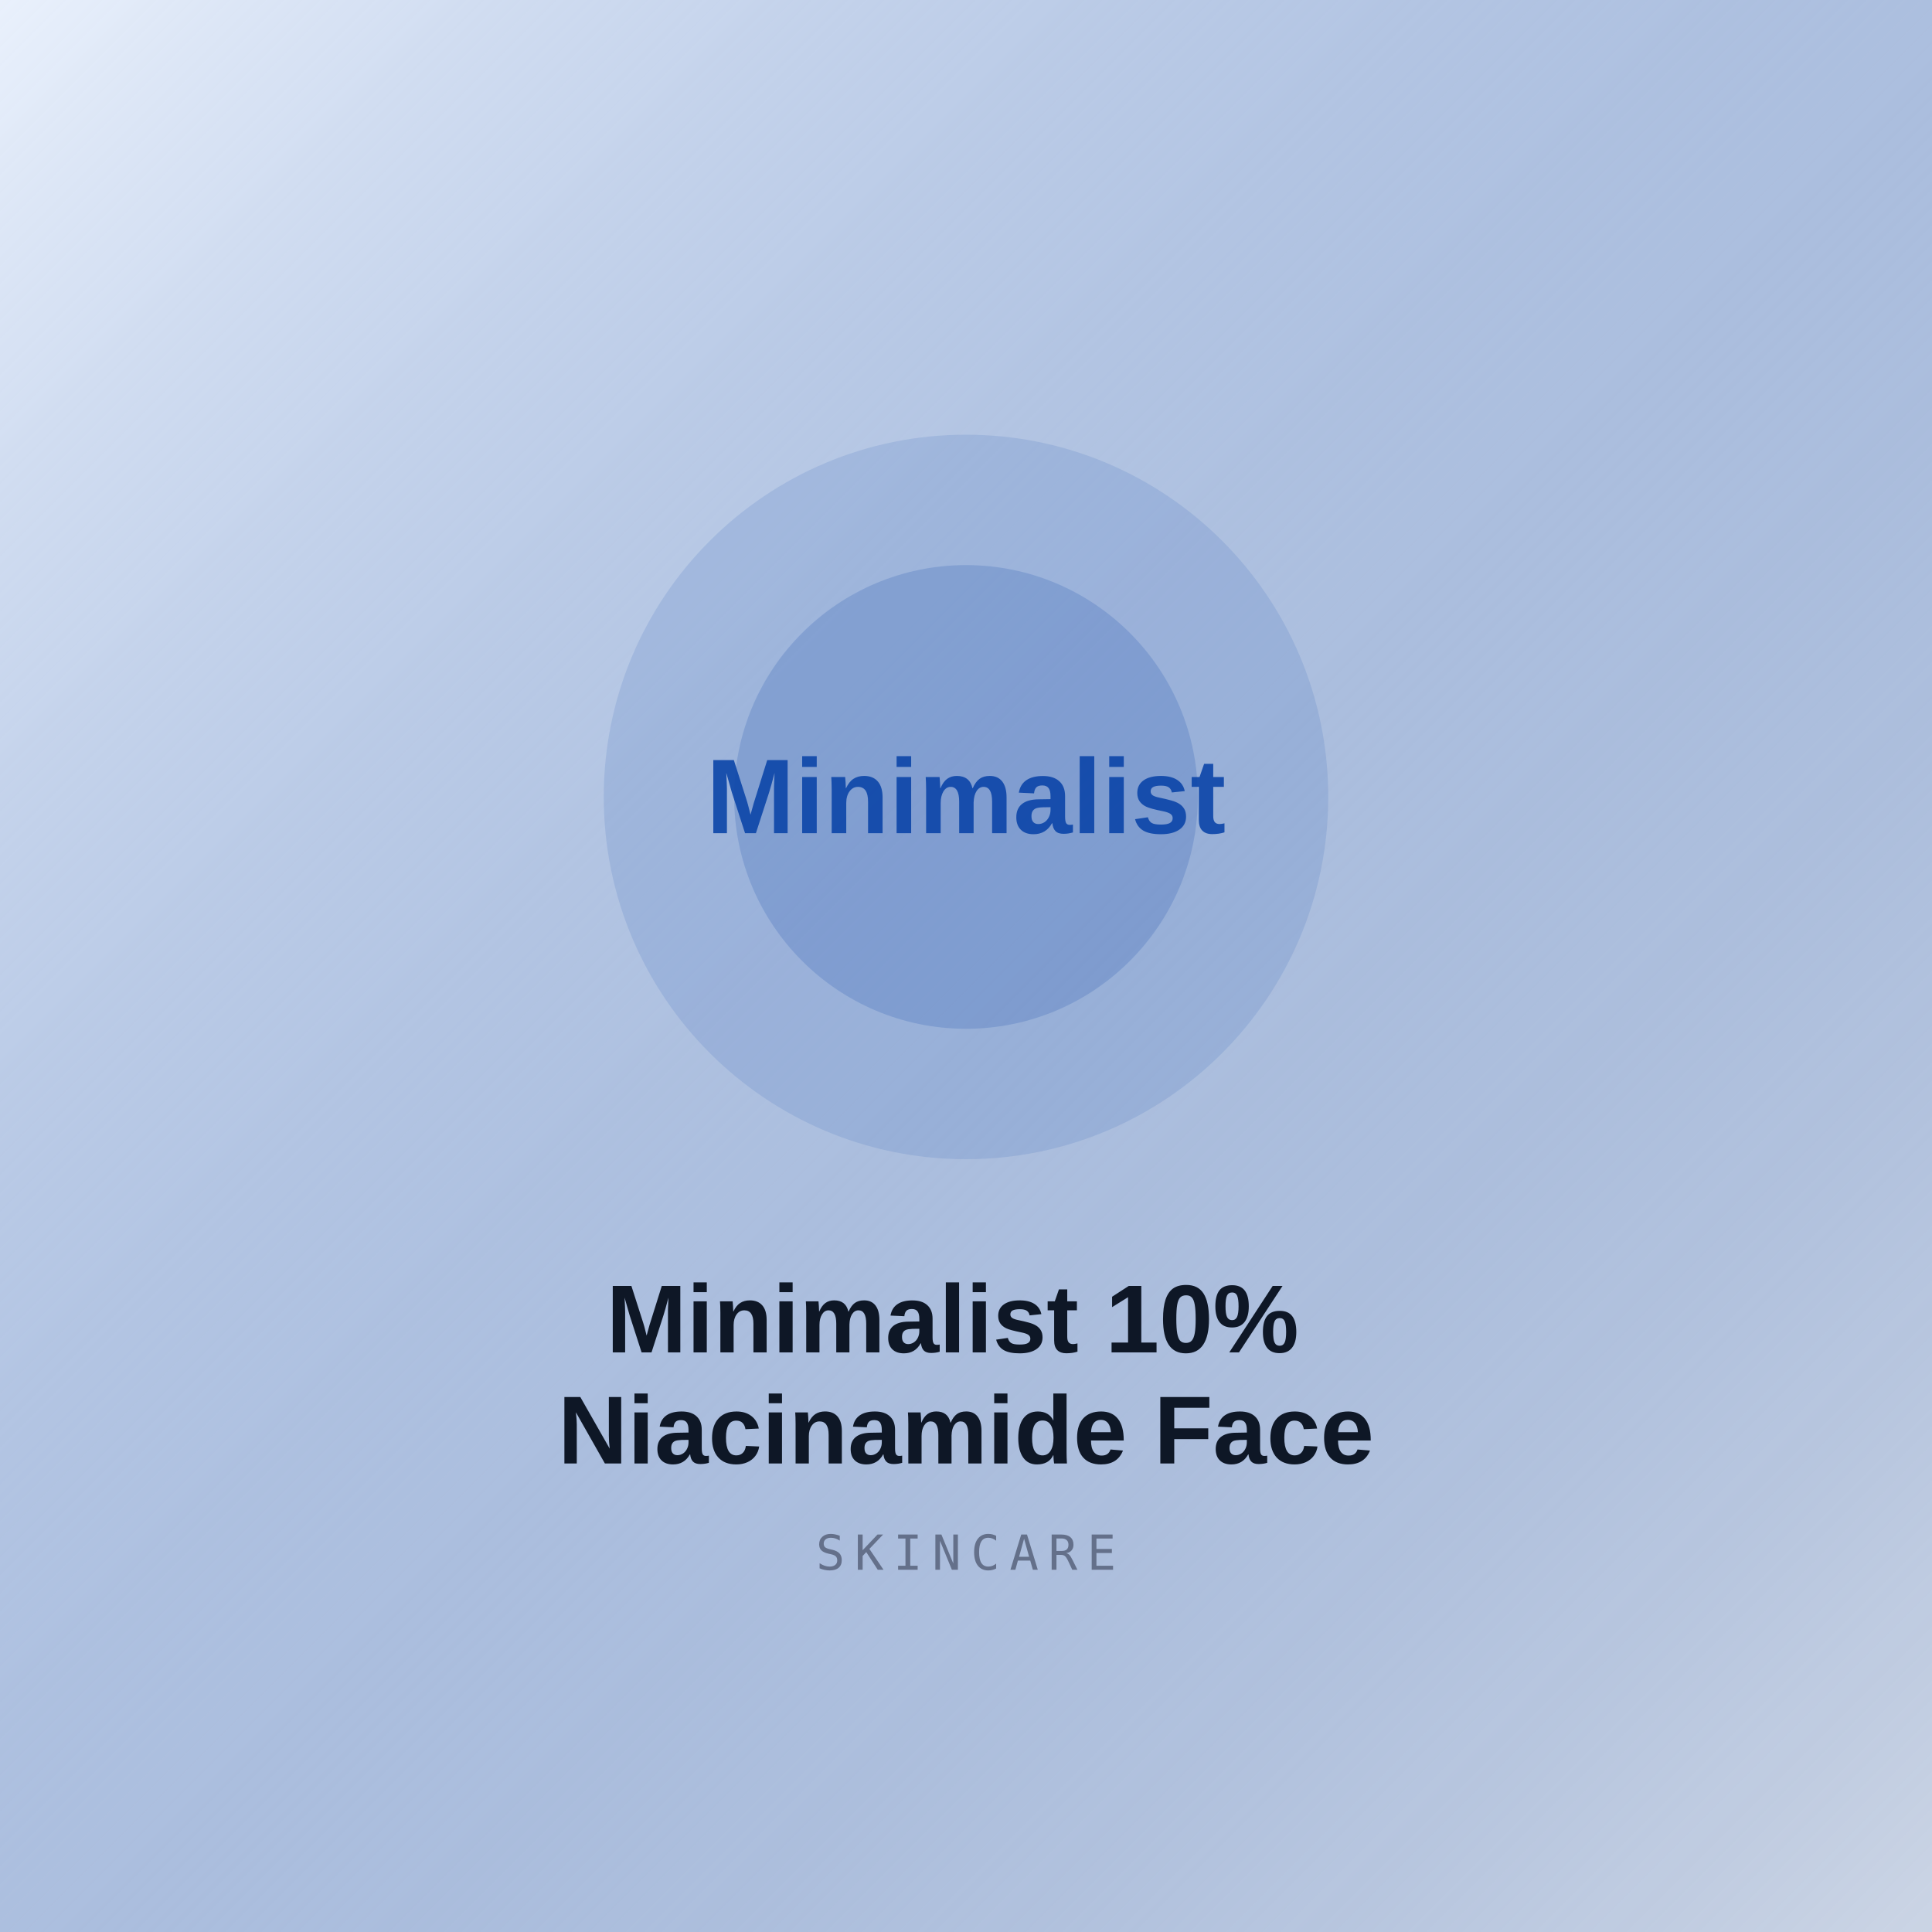
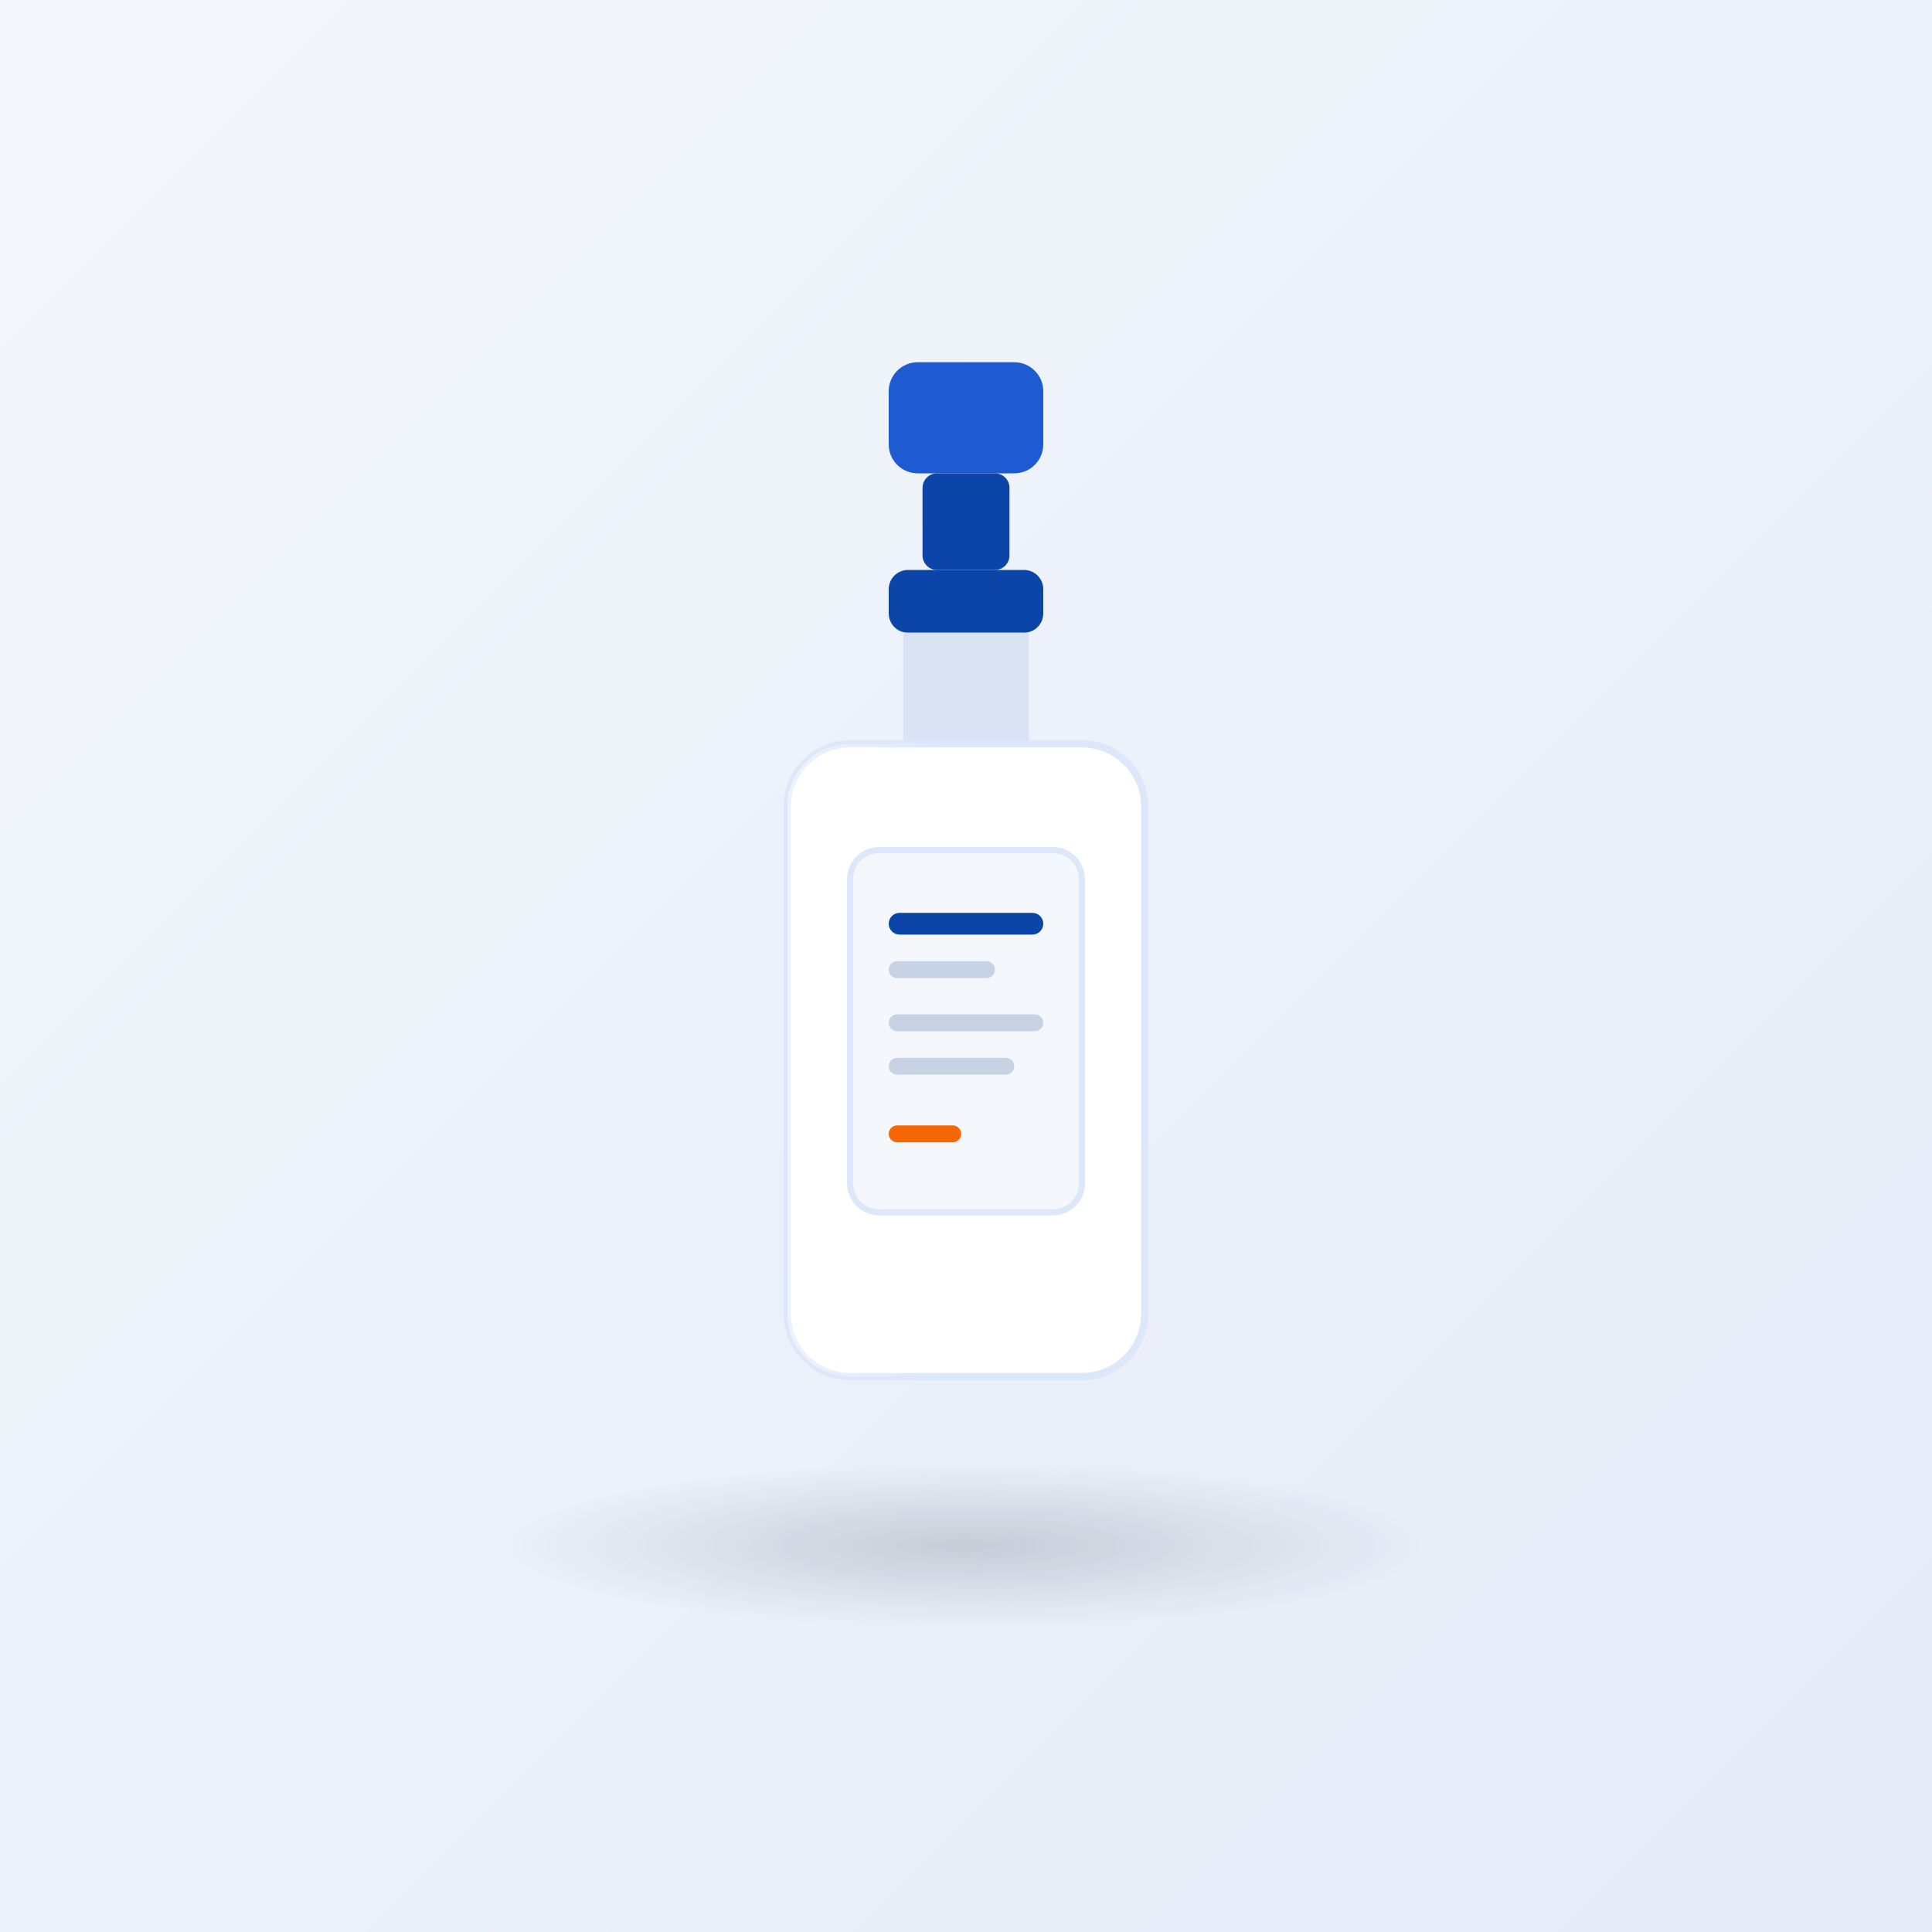
- <svg xmlns="http://www.w3.org/2000/svg" viewBox="0 0 800 800">
+ <svg xmlns="http://www.w3.org/2000/svg" viewBox="0 0 800 800" role="img">
  <defs>
-     <linearGradient id="g" x1="0" y1="0" x2="1" y2="1">
-       <stop offset="0" stop-color="#EAF1FC" />
-       <stop offset="1" stop-color="#0B45A8" stop-opacity="0.16" />
+     <linearGradient id="bg" x1="0" y1="0" x2="1" y2="1">
+       <stop offset="0" stop-color="#F4F7FC" />
+       <stop offset="1" stop-color="#E4EBF7" />
+     </linearGradient>
+     <radialGradient id="sh" cx=".5" cy=".5" r=".5">
+       <stop offset="0" stop-color="#0E1726" stop-opacity=".16" />
+       <stop offset="1" stop-color="#0E1726" stop-opacity="0" />
+     </radialGradient>
+   </defs>
+   <rect width="800" height="800" fill="url(#bg)" />
+   <ellipse cx="400" cy="640" rx="190" ry="34" fill="url(#sh)" />
+   <g>
+     <rect x="368" y="150" width="64" height="46" rx="12" fill="#1E5AD1" />
+     <rect x="382" y="196" width="36" height="40" rx="6" fill="#0B45A8" />
+     <rect x="368" y="236" width="64" height="26" rx="8" fill="#0B45A8" />
+     <rect x="374" y="262" width="52" height="52" fill="#D9E3F4" />
+     <rect x="326" y="308" width="148" height="262" rx="26" fill="#FFFFFF" stroke="#DCE7FA" stroke-width="3" />
+     <rect x="326" y="308" width="148" height="262" rx="26" fill="url(#gl)" opacity=".55" />
+     <rect x="352" y="352" width="96" height="150" rx="12" fill="#F4F7FC" stroke="#DCE7FA" stroke-width="2.5" />
+     <rect x="368" y="378" width="64" height="9" rx="4.5" fill="#0B45A8" />
+     <rect x="368" y="398" width="44" height="7" rx="3.5" fill="#C7D2E4" />
+     <rect x="368" y="420" width="64" height="7" rx="3.5" fill="#C7D2E4" />
+     <rect x="368" y="438" width="52" height="7" rx="3.5" fill="#C7D2E4" />
+     <rect x="368" y="466" width="30" height="7" rx="3.5" fill="#F76605" />
+     <path d="M344 322 q-8 60 0 120" stroke="#FFFFFF" stroke-width="10" stroke-linecap="round" fill="none" opacity=".7" />
+   </g>
+   <defs>
+     <linearGradient id="gl" x1="0" y1="0" x2="1" y2="0">
+       <stop offset="0" stop-color="#fff" stop-opacity=".9" />
+       <stop offset=".45" stop-color="#fff" stop-opacity="0" />
    </linearGradient>
  </defs>
-   <rect width="800" height="800" fill="url(#g)" />
-   <circle cx="400" cy="330" r="150" fill="#0B45A8" opacity="0.12" />
-   <circle cx="400" cy="330" r="96" fill="#0B45A8" opacity="0.18" />
-   <text x="400" y="345" text-anchor="middle" font-family="'Plus Jakarta Sans',Arial,sans-serif" font-size="44" font-weight="800" fill="#0B45A8" opacity="0.9">Minimalist</text>
-   <text x="400" y="560" text-anchor="middle" font-family="'Plus Jakarta Sans',Arial,sans-serif" font-size="40" font-weight="800" fill="#0E1726">
-     <tspan x="400" dy="0">Minimalist 10%</tspan>
-     <tspan x="400" dy="46">Niacinamide Face</tspan>
-   </text>
-   <text x="400" y="650" text-anchor="middle" font-family="'JetBrains Mono',monospace" font-size="20" letter-spacing="4" fill="#64708A">SKINCARE</text>
</svg>
